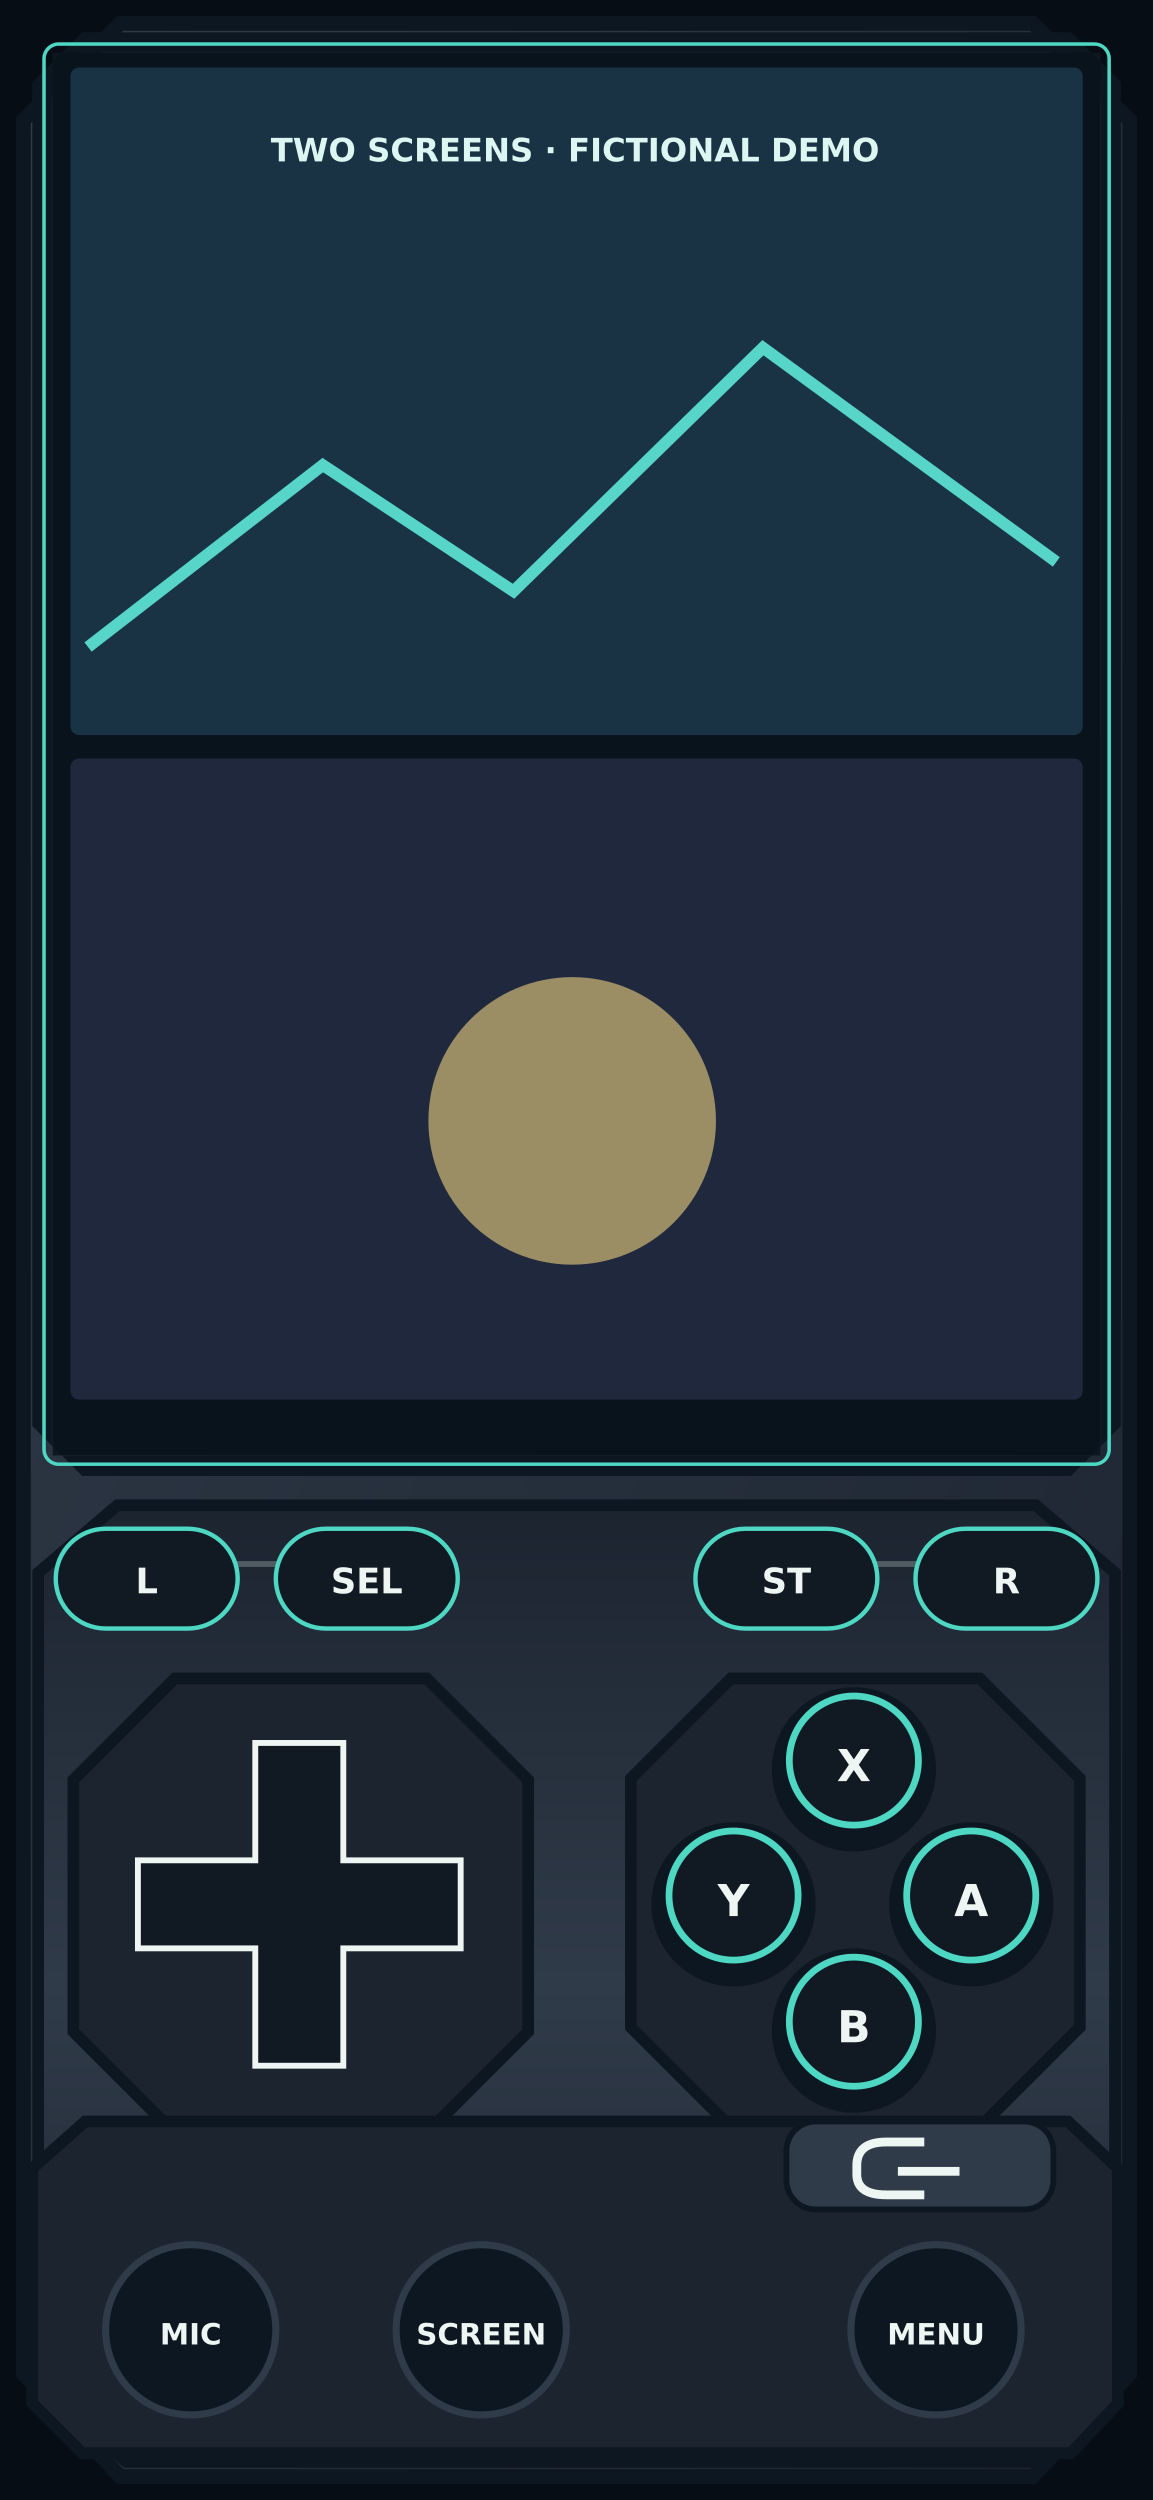
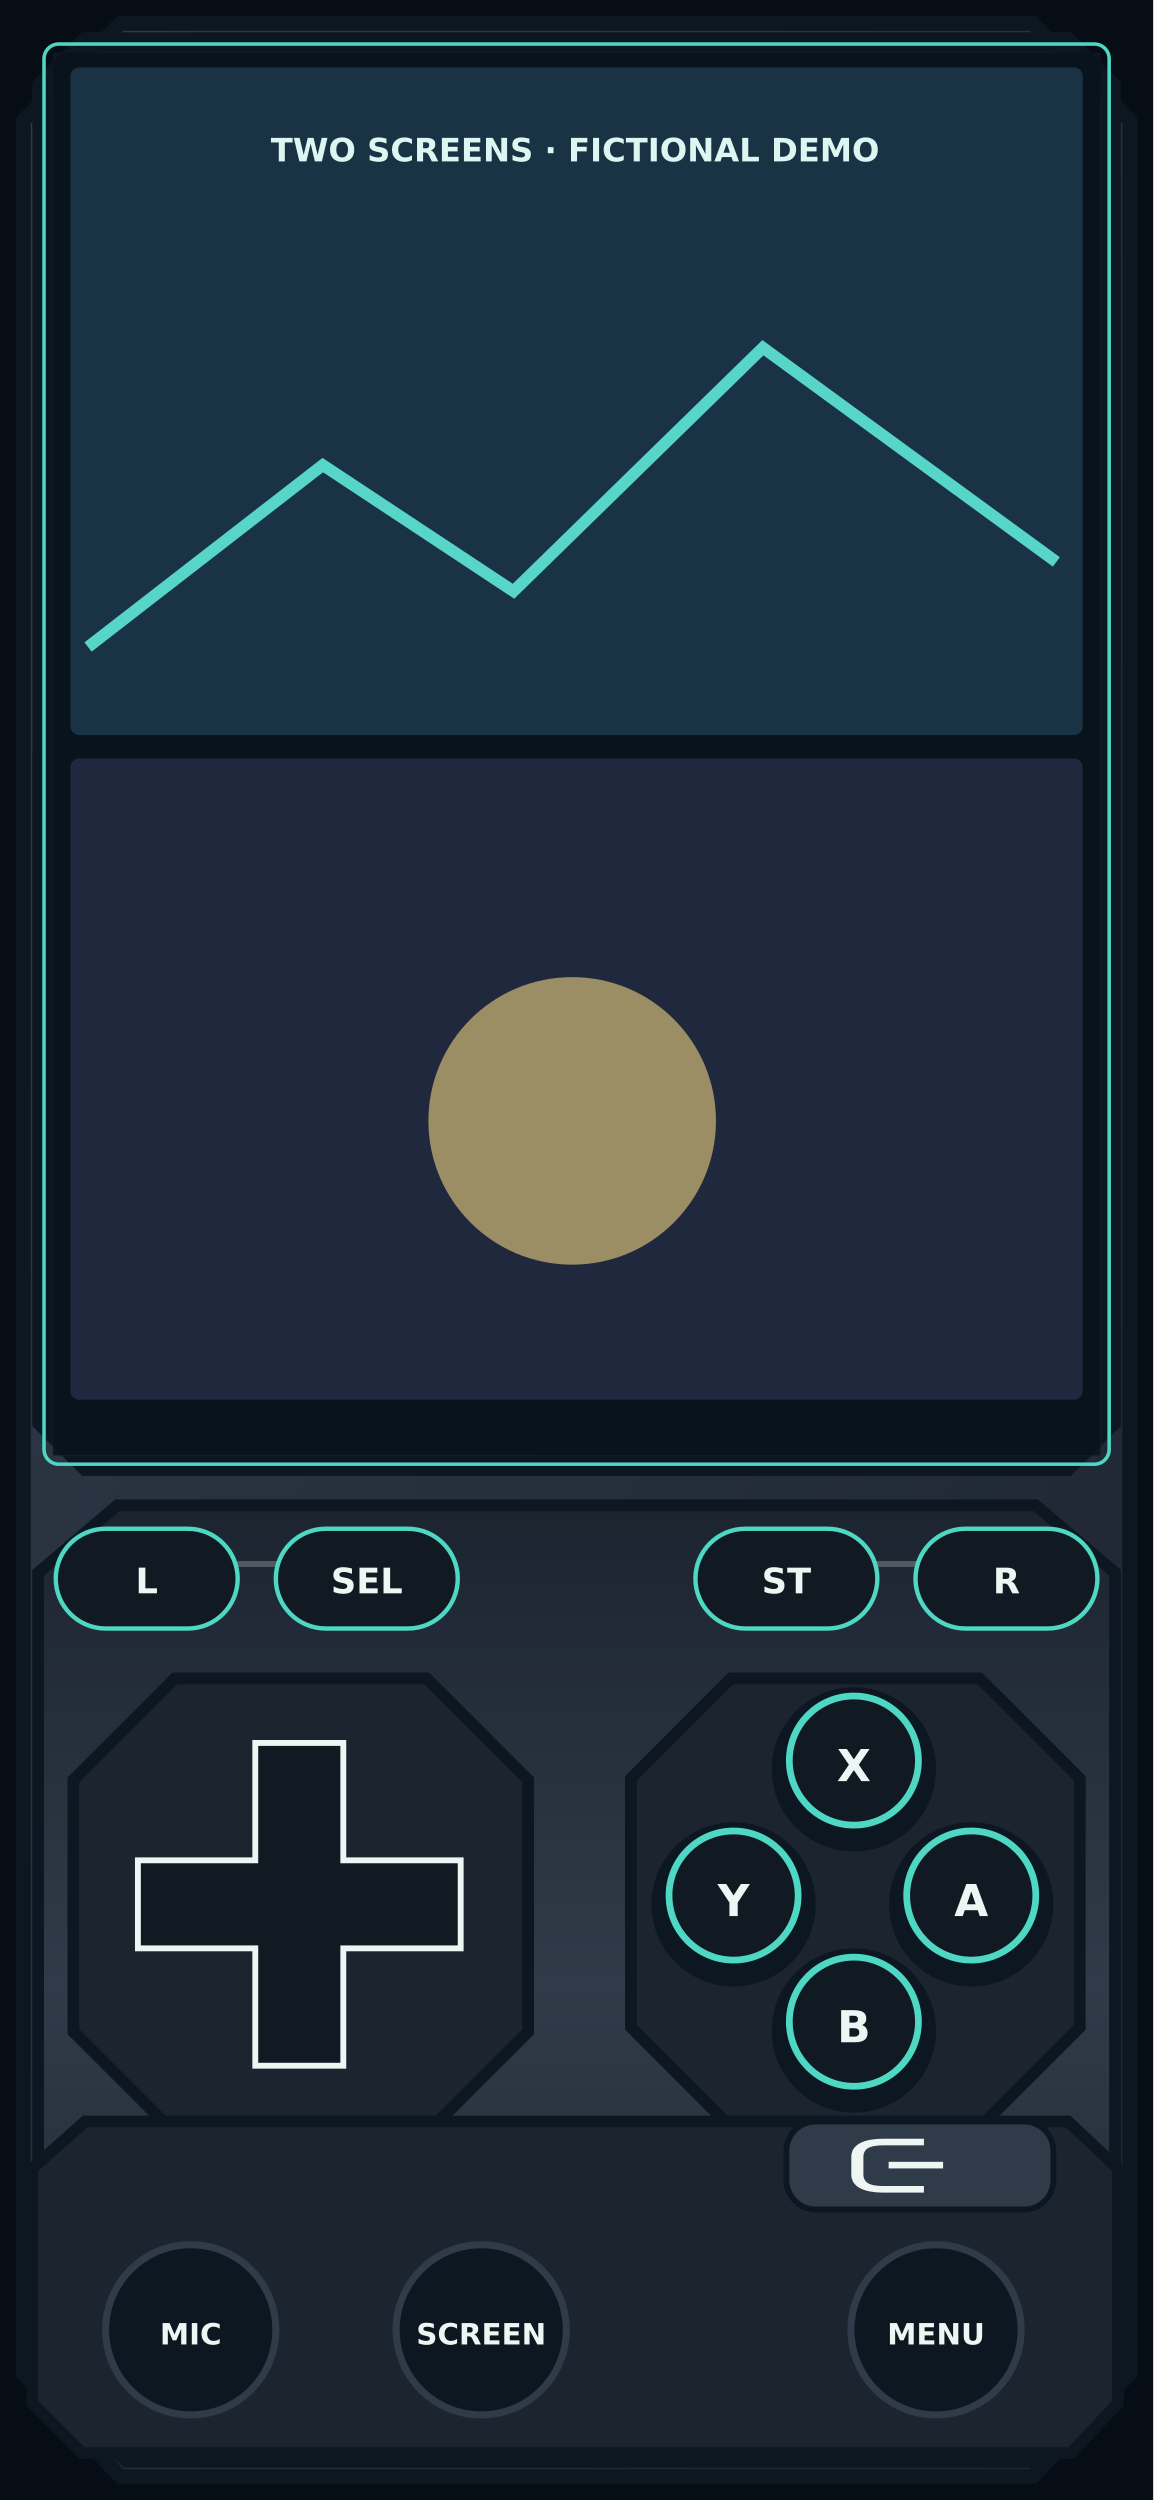
<svg xmlns="http://www.w3.org/2000/svg" viewBox="0 0 393 852" role="img" aria-label="CARTDECK ds original hardware reference">
  <defs>
    <linearGradient id="body" x1="0" y1="0" x2="1" y2="1">
      <stop stop-color="#303B49" />
      <stop offset="1" stop-color="#1C2430" />
    </linearGradient>
    <linearGradient id="deck" x1="0" y1="0" x2="0" y2="1">
      <stop stop-color="#1C2430" />
      <stop offset=".5" stop-color="#303B49" />
      <stop offset="1" stop-color="#1C2430" />
    </linearGradient>
    <filter id="blur">
      <feGaussianBlur stdDeviation="4" />
    </filter>
  </defs>
  <rect x="0" y="0" width="393" height="852" rx="0" fill="#070D14" stroke="none" stroke-width="1" />
  <path d="M41 8H352L385 41V809L352 844H41L8 809V41Z" fill="url(#body)" stroke="#0D1721" stroke-width="5" />
  <path d="M28 75L62 24H116 M277 24H331L365 75" fill="none" stroke="#4ED8C4" stroke-width="2.5" opacity="0.6" stroke-linecap="round" />
  <rect x="18" y="18" width="357" height="478" rx="3" fill="#09131B" stroke="none" stroke-width="1" />
  <rect x="24" y="23" width="345" height="227.5" rx="3" fill="#193344" stroke="none" stroke-width="1" />
  <rect x="24" y="258.5" width="345" height="218.5" rx="3" fill="#20283D" stroke="none" stroke-width="1" />
  <path d="M30 220.5l80 -62 65 43 85 -83 100 73" stroke="#56D5C8" stroke-width="4" fill="none" />
  <circle cx="195" cy="382" r="49" fill="#D5BD76" opacity=".68" />
  <text x="196" y="55" fill="#DCF6F2" text-anchor="middle" font-family="DejaVu Sans, sans-serif" font-size="11" font-weight="650">TWO SCREENS · FICTIONAL DEMO</text>
  <path d="M28 11H365L382 28V486L365 503H28L11 486V28Z M18 18H375V496H18Z" fill="#0D1721" fill-rule="evenodd" />
  <rect x="15" y="15" width="363" height="484" rx="5" fill="none" stroke="#4ED8C4" stroke-width="1.2" />
  <path d="M40 513H353L380 536V813L351 839H43L13 813V536Z" fill="url(#deck)" stroke="#0D1721" stroke-width="4" />
  <path d="M31 533H155 M238 533H360" fill="none" stroke="#EDF6F2" stroke-width="2" opacity="0.25" stroke-linecap="round" />
  <path d="M59.6 572H145.4L180 606.6V692.4L145.4 727H59.6L25 692.4V606.6Z" fill="#1C2430" stroke="#0D1721" stroke-width="4" />
  <path d="M87 594H117V634H157V664H117V704H87V664H47V634H87Z" fill="#111923" stroke="#EDF6F2" stroke-width="2" />
  <path d="M249.12 572H333.88L368 606.12V690.88L333.88 725H249.12L215 690.88V606.12Z" fill="#1C2430" stroke="#0D1721" stroke-width="4" />
  <circle cx="291" cy="603" r="28" fill="#0D1721" />
  <circle cx="291" cy="600" r="22" fill="#111923" stroke="#4ED8C4" stroke-width="2.3" />
  <text x="291" y="607" fill="#EDF6F2" text-anchor="middle" font-family="DejaVu Sans, sans-serif" font-size="15" font-weight="650">X</text>
  <circle cx="331" cy="649" r="28" fill="#0D1721" />
  <circle cx="331" cy="646" r="22" fill="#111923" stroke="#4ED8C4" stroke-width="2.3" />
  <text x="331" y="653" fill="#EDF6F2" text-anchor="middle" font-family="DejaVu Sans, sans-serif" font-size="15" font-weight="650">A</text>
  <circle cx="291" cy="692" r="28" fill="#0D1721" />
  <circle cx="291" cy="689" r="22" fill="#111923" stroke="#4ED8C4" stroke-width="2.3" />
  <text x="291" y="696" fill="#EDF6F2" text-anchor="middle" font-family="DejaVu Sans, sans-serif" font-size="15" font-weight="650">B</text>
  <circle cx="250" cy="649" r="28" fill="#0D1721" />
  <circle cx="250" cy="646" r="22" fill="#111923" stroke="#4ED8C4" stroke-width="2.3" />
  <text x="250" y="653" fill="#EDF6F2" text-anchor="middle" font-family="DejaVu Sans, sans-serif" font-size="15" font-weight="650">Y</text>
  <rect x="19" y="521" width="62" height="34" rx="17" fill="#111923" stroke="#4ED8C4" stroke-width="1.5" />
  <text x="50" y="543" fill="#EDF6F2" text-anchor="middle" font-family="DejaVu Sans, sans-serif" font-size="12" font-weight="650">L</text>
  <rect x="94" y="521" width="62" height="34" rx="17" fill="#111923" stroke="#4ED8C4" stroke-width="1.5" />
  <text x="125" y="543" fill="#EDF6F2" text-anchor="middle" font-family="DejaVu Sans, sans-serif" font-size="12" font-weight="650">SEL</text>
  <rect x="237" y="521" width="62" height="34" rx="17" fill="#111923" stroke="#4ED8C4" stroke-width="1.5" />
  <text x="268" y="543" fill="#EDF6F2" text-anchor="middle" font-family="DejaVu Sans, sans-serif" font-size="12" font-weight="650">ST</text>
  <rect x="312" y="521" width="62" height="34" rx="17" fill="#111923" stroke="#4ED8C4" stroke-width="1.5" />
  <text x="343" y="543" fill="#EDF6F2" text-anchor="middle" font-family="DejaVu Sans, sans-serif" font-size="12" font-weight="650">R</text>
  <path d="M29 723H364L381 739V819L365 836H28L11 819V739Z" fill="#1C2430" stroke="#0D1721" stroke-width="4" />
  <circle cx="65" cy="794" r="29" fill="#0D1721" stroke="#303B49" stroke-width="2.4" />
  <text x="65" y="799" fill="#EDF6F2" text-anchor="middle" font-family="DejaVu Sans, sans-serif" font-size="10" font-weight="650">MIC</text>
  <circle cx="164" cy="794" r="29" fill="#0D1721" stroke="#303B49" stroke-width="2.4" />
  <text x="164" y="799" fill="#EDF6F2" text-anchor="middle" font-family="DejaVu Sans, sans-serif" font-size="10" font-weight="650">SCREEN</text>
  <circle cx="319" cy="794" r="29" fill="#0D1721" stroke="#303B49" stroke-width="2.4" />
  <text x="319" y="799" fill="#EDF6F2" text-anchor="middle" font-family="DejaVu Sans, sans-serif" font-size="10" font-weight="650">MENU</text>
  <rect x="268" y="723" width="91" height="30" rx="10" fill="#303B49" stroke="#0D1721" stroke-width="2" />
-   <path d="M315 730H302Q292 730 292 738V741Q292 748 302 748H315 M306 740H327" stroke="#EDF6F2" fill="none" stroke-width="3" />
+   <g data-cd-canonical-brand="true" transform="translate(286 727) scale(0.34375 0.1875)">
+     <g fill="none" stroke="#EDF6F2" stroke-width="12" stroke-linecap="square">
+       <path d="M78 16H44Q18 16 18 43V75Q18 102 44 102H78" />
+       <path d="M55 58H97" />
+     </g>
+   </g>
</svg>
